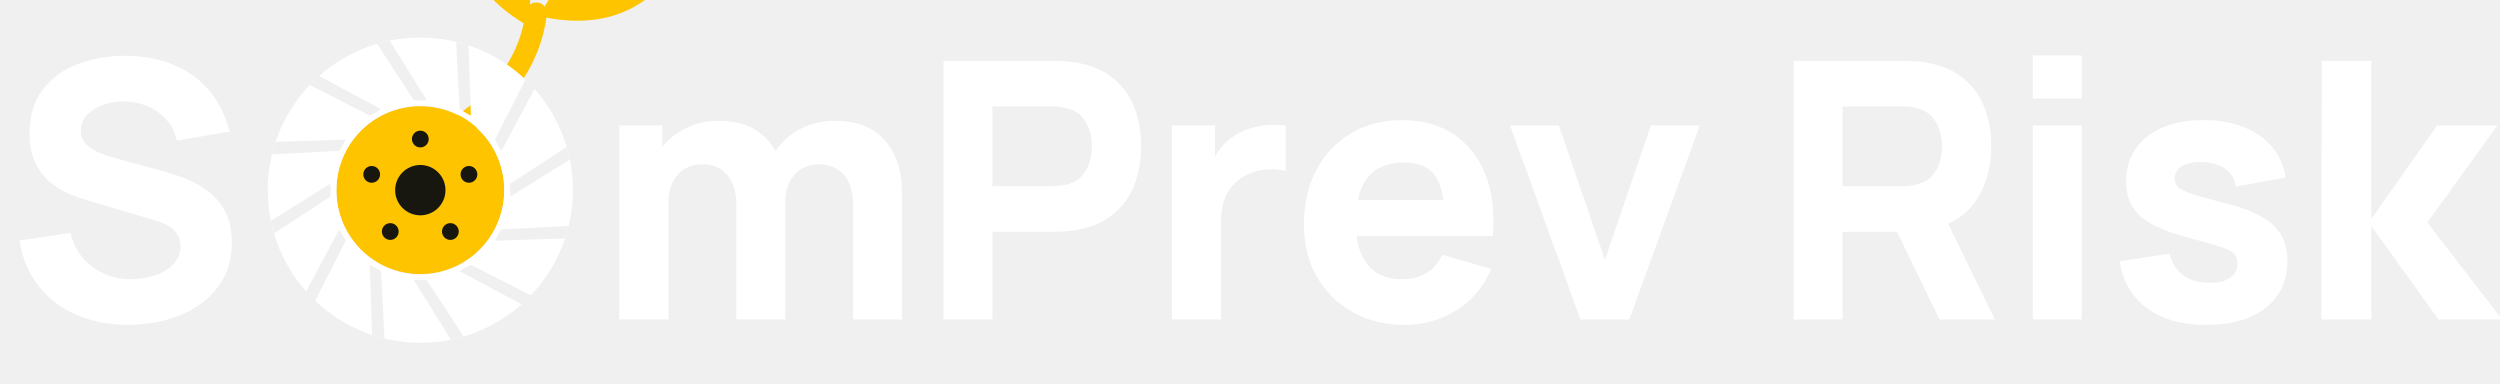
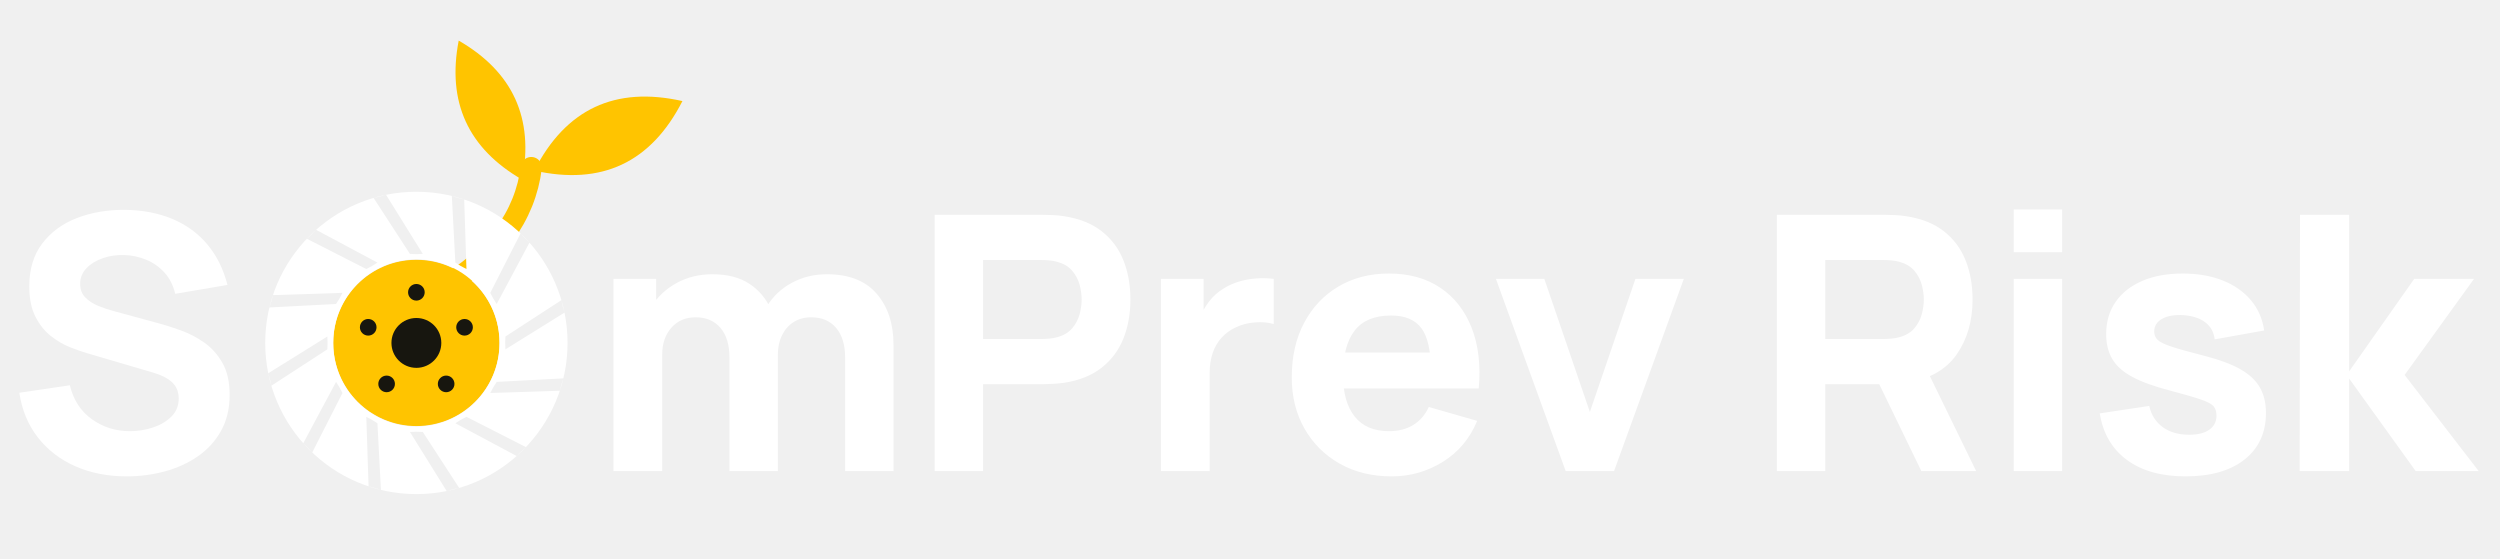
- <svg xmlns="http://www.w3.org/2000/svg" width="200.00mm" height="30.71mm" viewBox="0 0 200.00 30.71">
-   <g transform="scale(0.20527)">
+ <svg xmlns="http://www.w3.org/2000/svg" width="200.00mm" height="44.66mm" viewBox="0 -60.79 983.54 219.60">
+   <g>
    <g>
      <path d="M 173.33 52.70 C 194.74 40.81 206.63 24.16 209.01 5.12" fill="none" stroke="#FFC400" stroke-width="8.33" stroke-linecap="round" />
      <path d="M 210.20 6.31 Q 249.95 15.25 268.48 -21.04 Q 228.73 -29.98 210.20 6.31 Z" fill="#FFC400" />
      <path d="M 205.44 9.88 Q 212.43 -26.37 180.46 -44.83 Q 173.48 -8.58 205.44 9.88 Z" fill="#FFC400" />
      <circle cx="163.81" cy="74.11" r="32.71" fill="#FFC400" />
      <path fill="#FFFFFF" fill-rule="evenodd" d="M 104.340 74.112 a 59.472 59.472 0 1 1 118.944 0 a 59.472 59.472 0 1 1 -118.944 0 Z M 131.102 74.112 a 32.710 32.710 0 1 0 65.419 0 a 32.710 32.710 0 1 0 -65.419 0 Z M 166.34 39.09 L 151.89 15.85 A 59.47 59.47 0 0 1 146.98 17.07 L 161.28 39.09 A 35.12 35.12 0 0 0 166.34 39.09 Z M 148.49 42.51 L 124.35 29.61 A 59.47 59.47 0 0 1 120.72 33.13 L 144.11 45.04 A 35.12 35.12 0 0 0 148.49 42.51 Z M 134.74 54.41 L 107.39 55.30 A 59.47 59.47 0 0 1 106.00 60.16 L 132.21 58.79 A 35.12 35.12 0 0 0 134.74 54.41 Z M 128.78 71.58 L 105.55 86.03 A 59.47 59.47 0 0 1 106.77 90.94 L 128.78 76.64 A 35.12 35.12 0 0 0 128.78 71.58 Z M 132.21 89.44 L 119.31 113.57 A 59.47 59.47 0 0 1 122.83 117.21 L 134.74 93.81 A 35.12 35.12 0 0 0 132.21 89.44 Z M 144.11 103.18 L 145.00 130.53 A 59.47 59.47 0 0 1 149.86 131.93 L 148.49 105.71 A 35.12 35.12 0 0 0 144.11 103.18 Z M 161.28 109.14 L 175.73 132.38 A 59.47 59.47 0 0 1 180.64 131.15 L 166.34 109.14 A 35.12 35.12 0 0 0 161.28 109.14 Z M 179.14 105.71 L 203.27 118.61 A 59.47 59.47 0 0 1 206.91 115.10 L 183.51 103.18 A 35.12 35.12 0 0 0 179.14 105.71 Z M 192.88 93.81 L 220.23 92.92 A 59.47 59.47 0 0 1 221.63 88.06 L 195.41 89.44 A 35.12 35.12 0 0 0 192.88 93.81 Z M 198.84 76.64 L 222.08 62.19 A 59.47 59.47 0 0 1 220.85 57.29 L 198.84 71.58 A 35.12 35.12 0 0 0 198.84 76.64 Z M 195.41 58.79 L 208.31 34.66 A 59.47 59.47 0 0 1 204.80 31.02 L 192.88 54.41 A 35.12 35.12 0 0 0 195.41 58.79 Z M 183.51 45.04 L 182.62 17.69 A 59.47 59.47 0 0 1 177.76 16.30 L 179.14 42.51 A 35.12 35.12 0 0 0 183.51 45.04 Z" />
      <circle cx="163.81" cy="74.11" r="9.81" fill="#17160F" />
      <circle cx="163.81" cy="54.19" r="3.27" fill="#17160F" />
      <circle cx="144.86" cy="67.96" r="3.27" fill="#17160F" />
      <circle cx="152.10" cy="90.23" r="3.27" fill="#17160F" />
      <circle cx="175.52" cy="90.23" r="3.27" fill="#17160F" />
      <circle cx="182.76" cy="67.96" r="3.27" fill="#17160F" />
    </g>
    <path d="M49.88 126.61Q38.68 126.61 29.69 122.66Q20.69 118.70 14.92 111.32Q9.14 103.93 7.60 93.71L27.48 90.77Q29.58 99.45 36.16 104.14Q42.74 108.83 51.14 108.83Q55.83 108.83 60.24 107.36Q64.65 105.89 67.49 103.02Q70.32 100.15 70.32 95.95Q70.32 94.41 69.87 92.98Q69.41 91.54 68.36 90.28Q67.31 89.02 65.39 87.90Q63.46 86.78 60.52 85.87L34.34 78.17Q31.40 77.33 27.52 75.79Q23.63 74.25 19.99 71.38Q16.35 68.51 13.94 63.79Q11.52 59.06 11.52 51.85Q11.52 41.70 16.63 34.98Q21.74 28.26 30.28 24.97Q38.82 21.68 49.18 21.75Q59.61 21.89 67.80 25.32Q75.99 28.75 81.52 35.30Q87.05 41.84 89.50 51.29L68.92 54.79Q67.80 49.89 64.79 46.53Q61.78 43.17 57.62 41.42Q53.45 39.67 48.90 39.53Q44.42 39.39 40.47 40.76Q36.51 42.12 34.03 44.71Q31.54 47.30 31.54 50.87Q31.54 54.16 33.57 56.23Q35.60 58.29 38.68 59.55Q41.76 60.81 44.98 61.65L62.48 66.41Q66.40 67.46 71.16 69.18Q75.92 70.89 80.30 73.94Q84.67 76.98 87.50 81.95Q90.34 86.92 90.34 94.55Q90.34 102.67 86.95 108.73Q83.55 114.78 77.81 118.74Q72.07 122.69 64.83 124.65Q57.58 126.61 49.88 126.61Z" fill="#FFFFFF" />
    <path d="M332.48 124.51V79.85Q332.48 72.36 328.95 68.20Q325.41 64.03 319.18 64.03Q315.19 64.03 312.25 65.89Q309.31 67.74 307.67 71.07Q306.02 74.39 306.02 78.73L298.04 73.41Q298.04 65.64 301.72 59.69Q305.39 53.74 311.59 50.42Q317.78 47.09 325.34 47.09Q338.29 47.09 344.91 54.76Q351.52 62.42 351.52 74.81V124.51ZM241.34 124.51V48.91H258.14V73.97H260.52V124.51ZM286.98 124.51V79.85Q286.98 72.36 283.45 68.20Q279.91 64.03 273.68 64.03Q267.73 64.03 264.13 68.13Q260.52 72.22 260.52 78.73L252.54 73.13Q252.54 65.71 256.25 59.83Q259.96 53.95 266.23 50.52Q272.49 47.09 280.26 47.09Q289.15 47.09 294.86 50.87Q300.56 54.65 303.29 60.95Q306.02 67.25 306.02 74.81V124.51Z M367.72 124.51V23.71H410.28Q411.75 23.71 414.24 23.82Q416.72 23.92 418.68 24.27Q427.71 25.67 433.49 30.22Q439.26 34.77 441.99 41.67Q444.72 48.56 444.72 57.03Q444.72 65.50 441.96 72.40Q439.19 79.29 433.42 83.84Q427.64 88.39 418.68 89.79Q416.72 90.07 414.20 90.21Q411.68 90.35 410.28 90.35H386.76V124.51ZM386.76 72.57H409.44Q410.91 72.57 412.66 72.43Q414.41 72.29 415.88 71.87Q419.73 70.82 421.83 68.34Q423.93 65.85 424.74 62.81Q425.54 59.76 425.54 57.03Q425.54 54.30 424.74 51.26Q423.93 48.21 421.83 45.73Q419.73 43.24 415.88 42.19Q414.41 41.77 412.66 41.63Q410.91 41.49 409.44 41.49H386.76Z M456.72 124.51V48.91H473.52V67.39L471.70 65.01Q473.17 61.09 475.62 57.87Q478.07 54.65 481.64 52.55Q484.37 50.87 487.59 49.93Q490.81 48.98 494.24 48.74Q497.67 48.49 501.10 48.91V66.69Q497.95 65.71 493.79 66.03Q489.62 66.34 486.26 67.95Q482.90 69.49 480.59 72.05Q478.28 74.60 477.09 78.07Q475.90 81.53 475.90 85.87V124.51Z M547.54 126.61Q535.92 126.61 527.07 121.61Q518.21 116.60 513.21 107.82Q508.20 99.03 508.20 87.69Q508.20 75.30 513.10 66.13Q518.00 56.96 526.61 51.89Q535.22 46.81 546.42 46.81Q558.32 46.81 566.65 52.41Q574.98 58.01 578.97 68.16Q582.96 78.31 581.77 92.03H562.94V85.03Q562.94 73.48 559.27 68.41Q555.59 63.33 547.26 63.33Q537.53 63.33 532.95 69.25Q528.36 75.16 528.36 86.71Q528.36 97.28 532.95 103.06Q537.53 108.83 546.42 108.83Q552.02 108.83 556.01 106.38Q560.00 103.93 562.10 99.31L581.14 104.77Q576.87 115.13 567.67 120.87Q558.46 126.61 547.54 126.61ZM522.48 92.03V77.89H572.60V92.03Z M615.96 124.51 588.52 48.91H607.56L625.48 101.27L643.40 48.91H662.44L635.00 124.51Z M699.04 124.51V23.71H741.60Q743.07 23.71 745.56 23.82Q748.04 23.92 750.00 24.27Q759.03 25.67 764.81 30.22Q770.58 34.77 773.31 41.67Q776.04 48.56 776.04 57.03Q776.04 69.70 769.74 78.70Q763.44 87.69 750.00 89.79L741.60 90.35H718.08V124.51ZM755.88 124.51 736.00 83.49 755.60 79.71 777.44 124.51ZM718.08 72.57H740.76Q742.23 72.57 743.98 72.43Q745.73 72.29 747.20 71.87Q751.05 70.82 753.15 68.34Q755.25 65.85 756.06 62.81Q756.86 59.76 756.86 57.03Q756.86 54.30 756.06 51.26Q755.25 48.21 753.15 45.73Q751.05 43.24 747.20 42.19Q745.73 41.77 743.98 41.63Q742.23 41.49 740.76 41.49H718.08Z M792.24 38.41V21.61H811.28V38.41ZM792.24 124.51V48.91H811.28V124.51Z M859.82 126.61Q845.54 126.61 836.76 120.14Q827.97 113.66 826.08 101.83L845.54 98.89Q846.73 104.21 850.83 107.22Q854.92 110.23 861.22 110.23Q866.40 110.23 869.20 108.24Q872.00 106.24 872.00 102.67Q872.00 100.43 870.88 99.07Q869.76 97.70 865.88 96.37Q861.99 95.04 853.80 92.87Q844.56 90.49 839.03 87.55Q833.50 84.61 831.05 80.52Q828.60 76.42 828.60 70.61Q828.60 63.33 832.31 57.98Q836.02 52.62 842.78 49.72Q849.53 46.81 858.70 46.81Q867.59 46.81 874.45 49.54Q881.31 52.27 885.55 57.31Q889.78 62.35 890.76 69.21L871.30 72.71Q870.81 68.51 867.66 66.06Q864.51 63.61 859.12 63.19Q853.87 62.84 850.69 64.59Q847.50 66.34 847.50 69.63Q847.50 71.59 848.87 72.92Q850.23 74.25 854.54 75.65Q858.84 77.05 867.66 79.29Q876.27 81.53 881.49 84.51Q886.70 87.48 889.08 91.65Q891.46 95.81 891.46 101.69Q891.46 113.31 883.06 119.96Q874.66 126.61 859.82 126.61Z M904.72 124.51 904.86 23.71H924.18V85.31L949.80 48.91H973.32L946.02 86.71L975.14 124.51H950.36L924.18 88.11V124.51Z" fill="#FFFFFF" />
  </g>
</svg>
